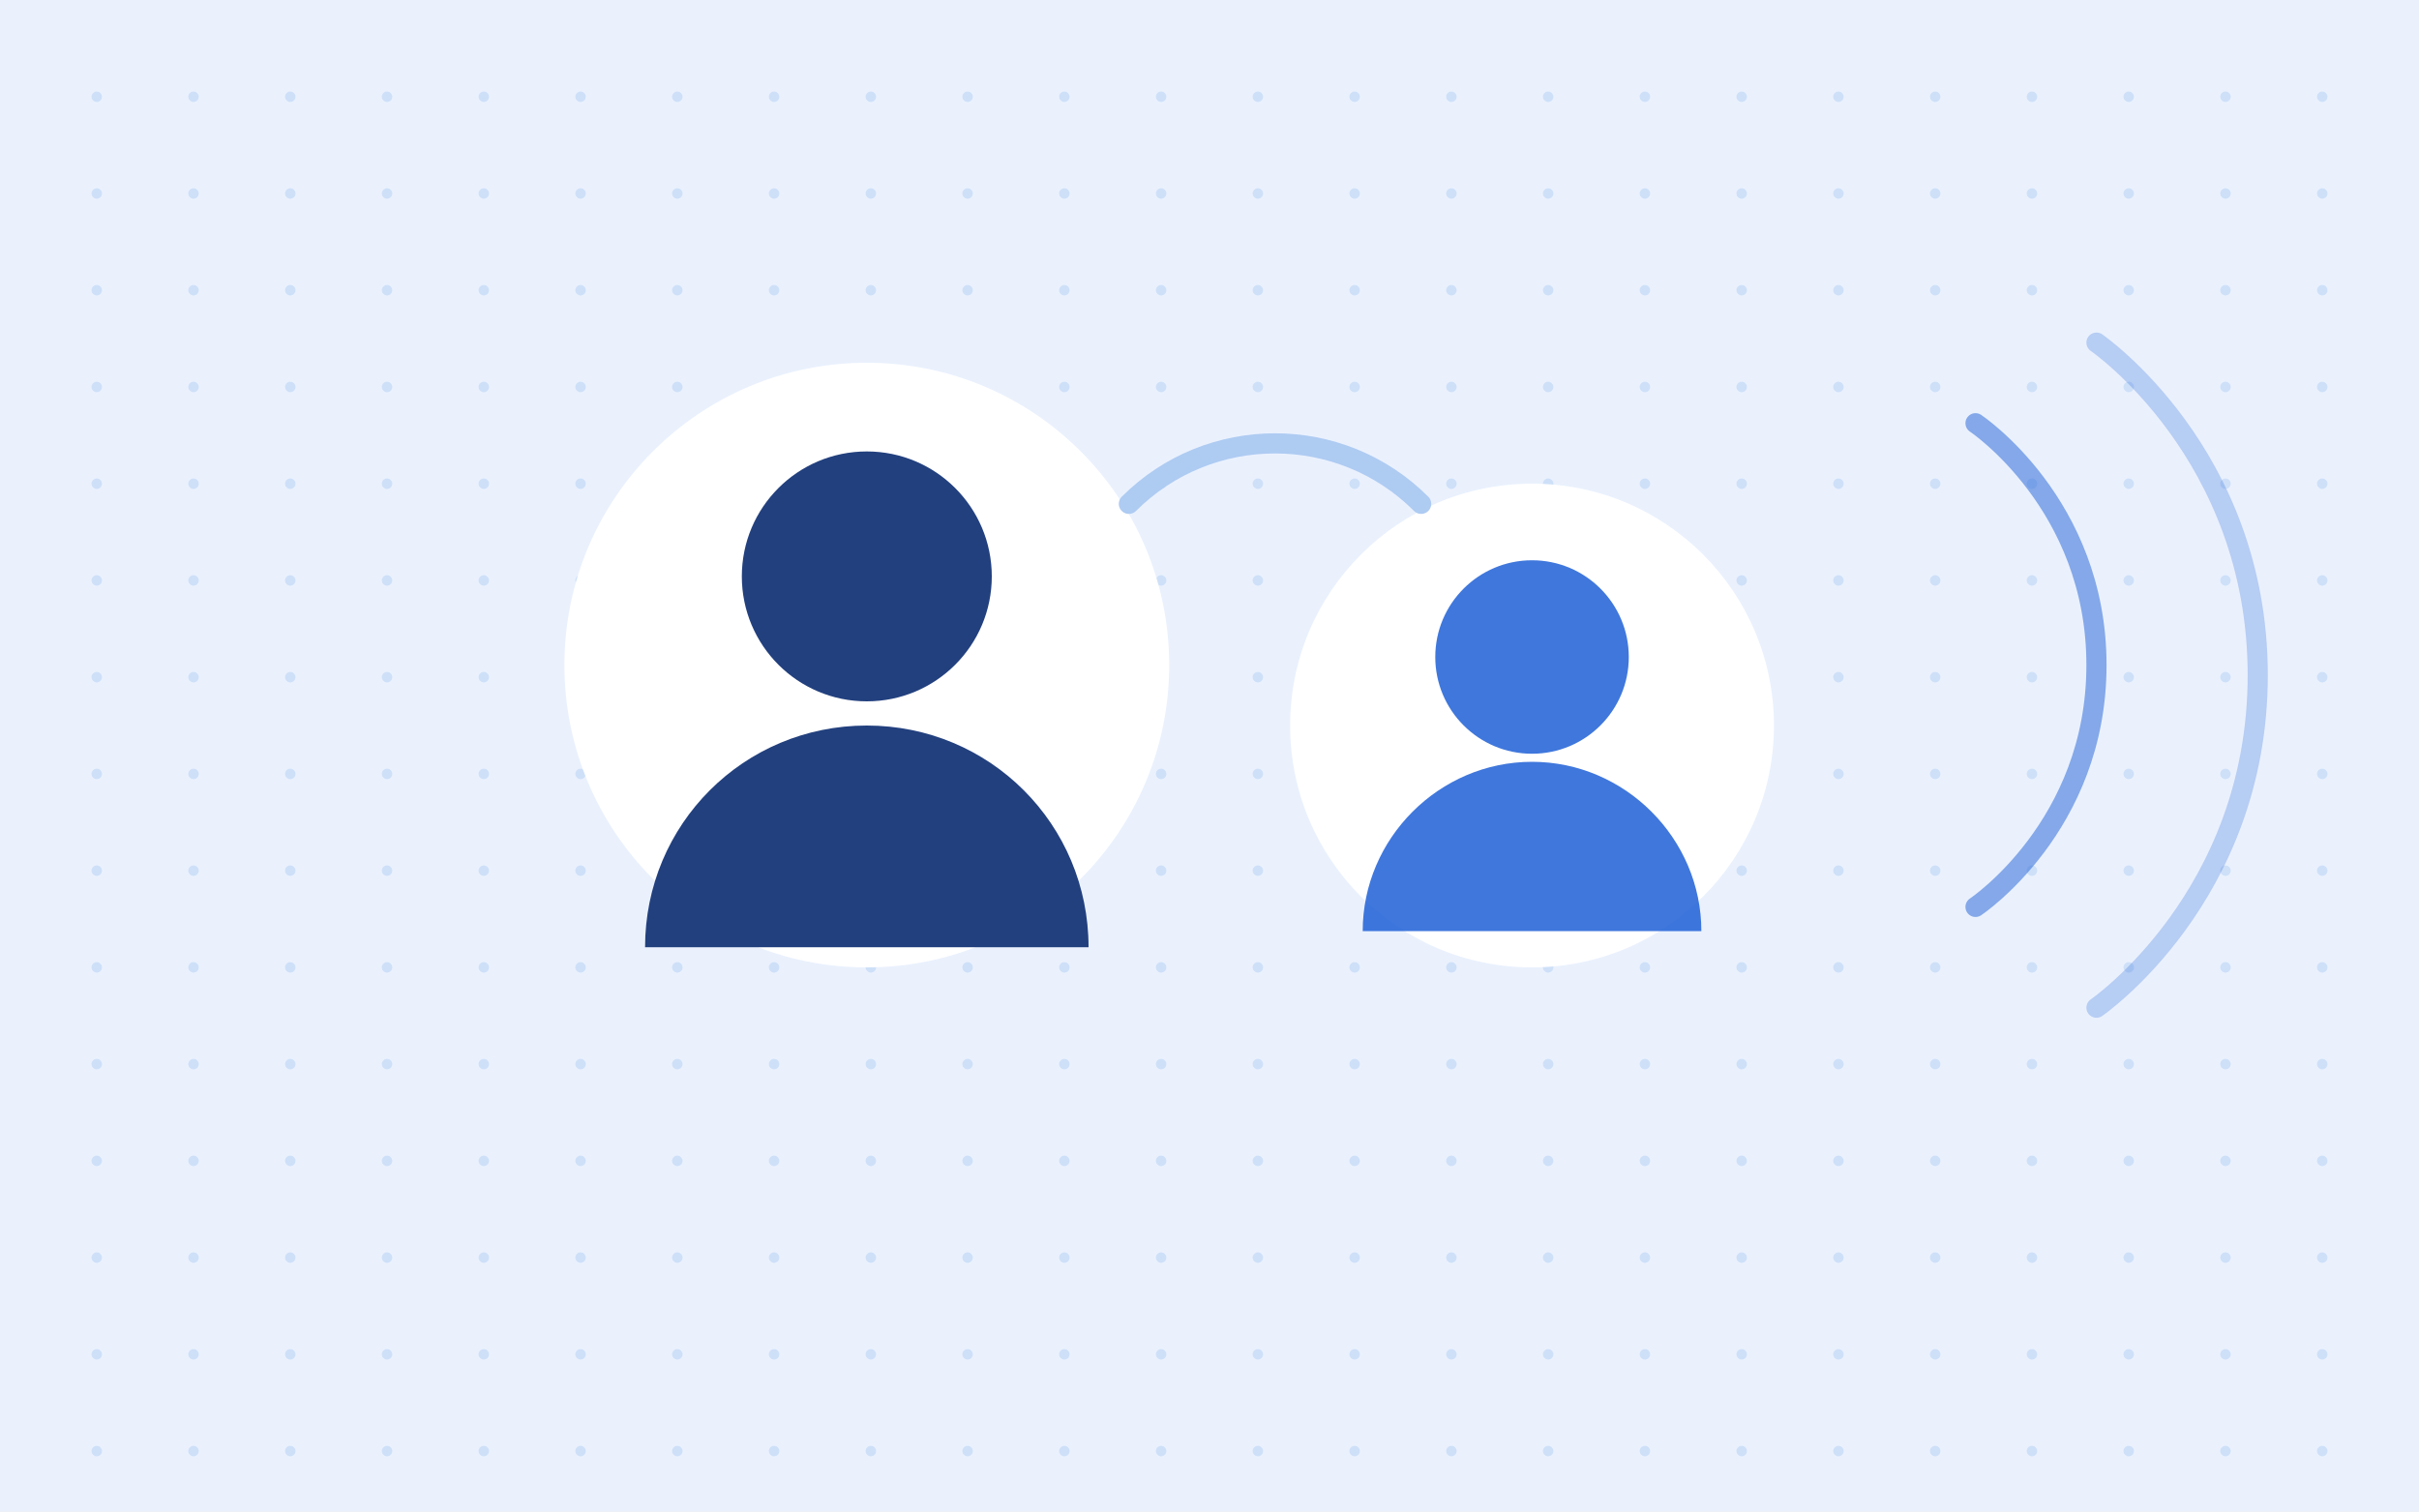
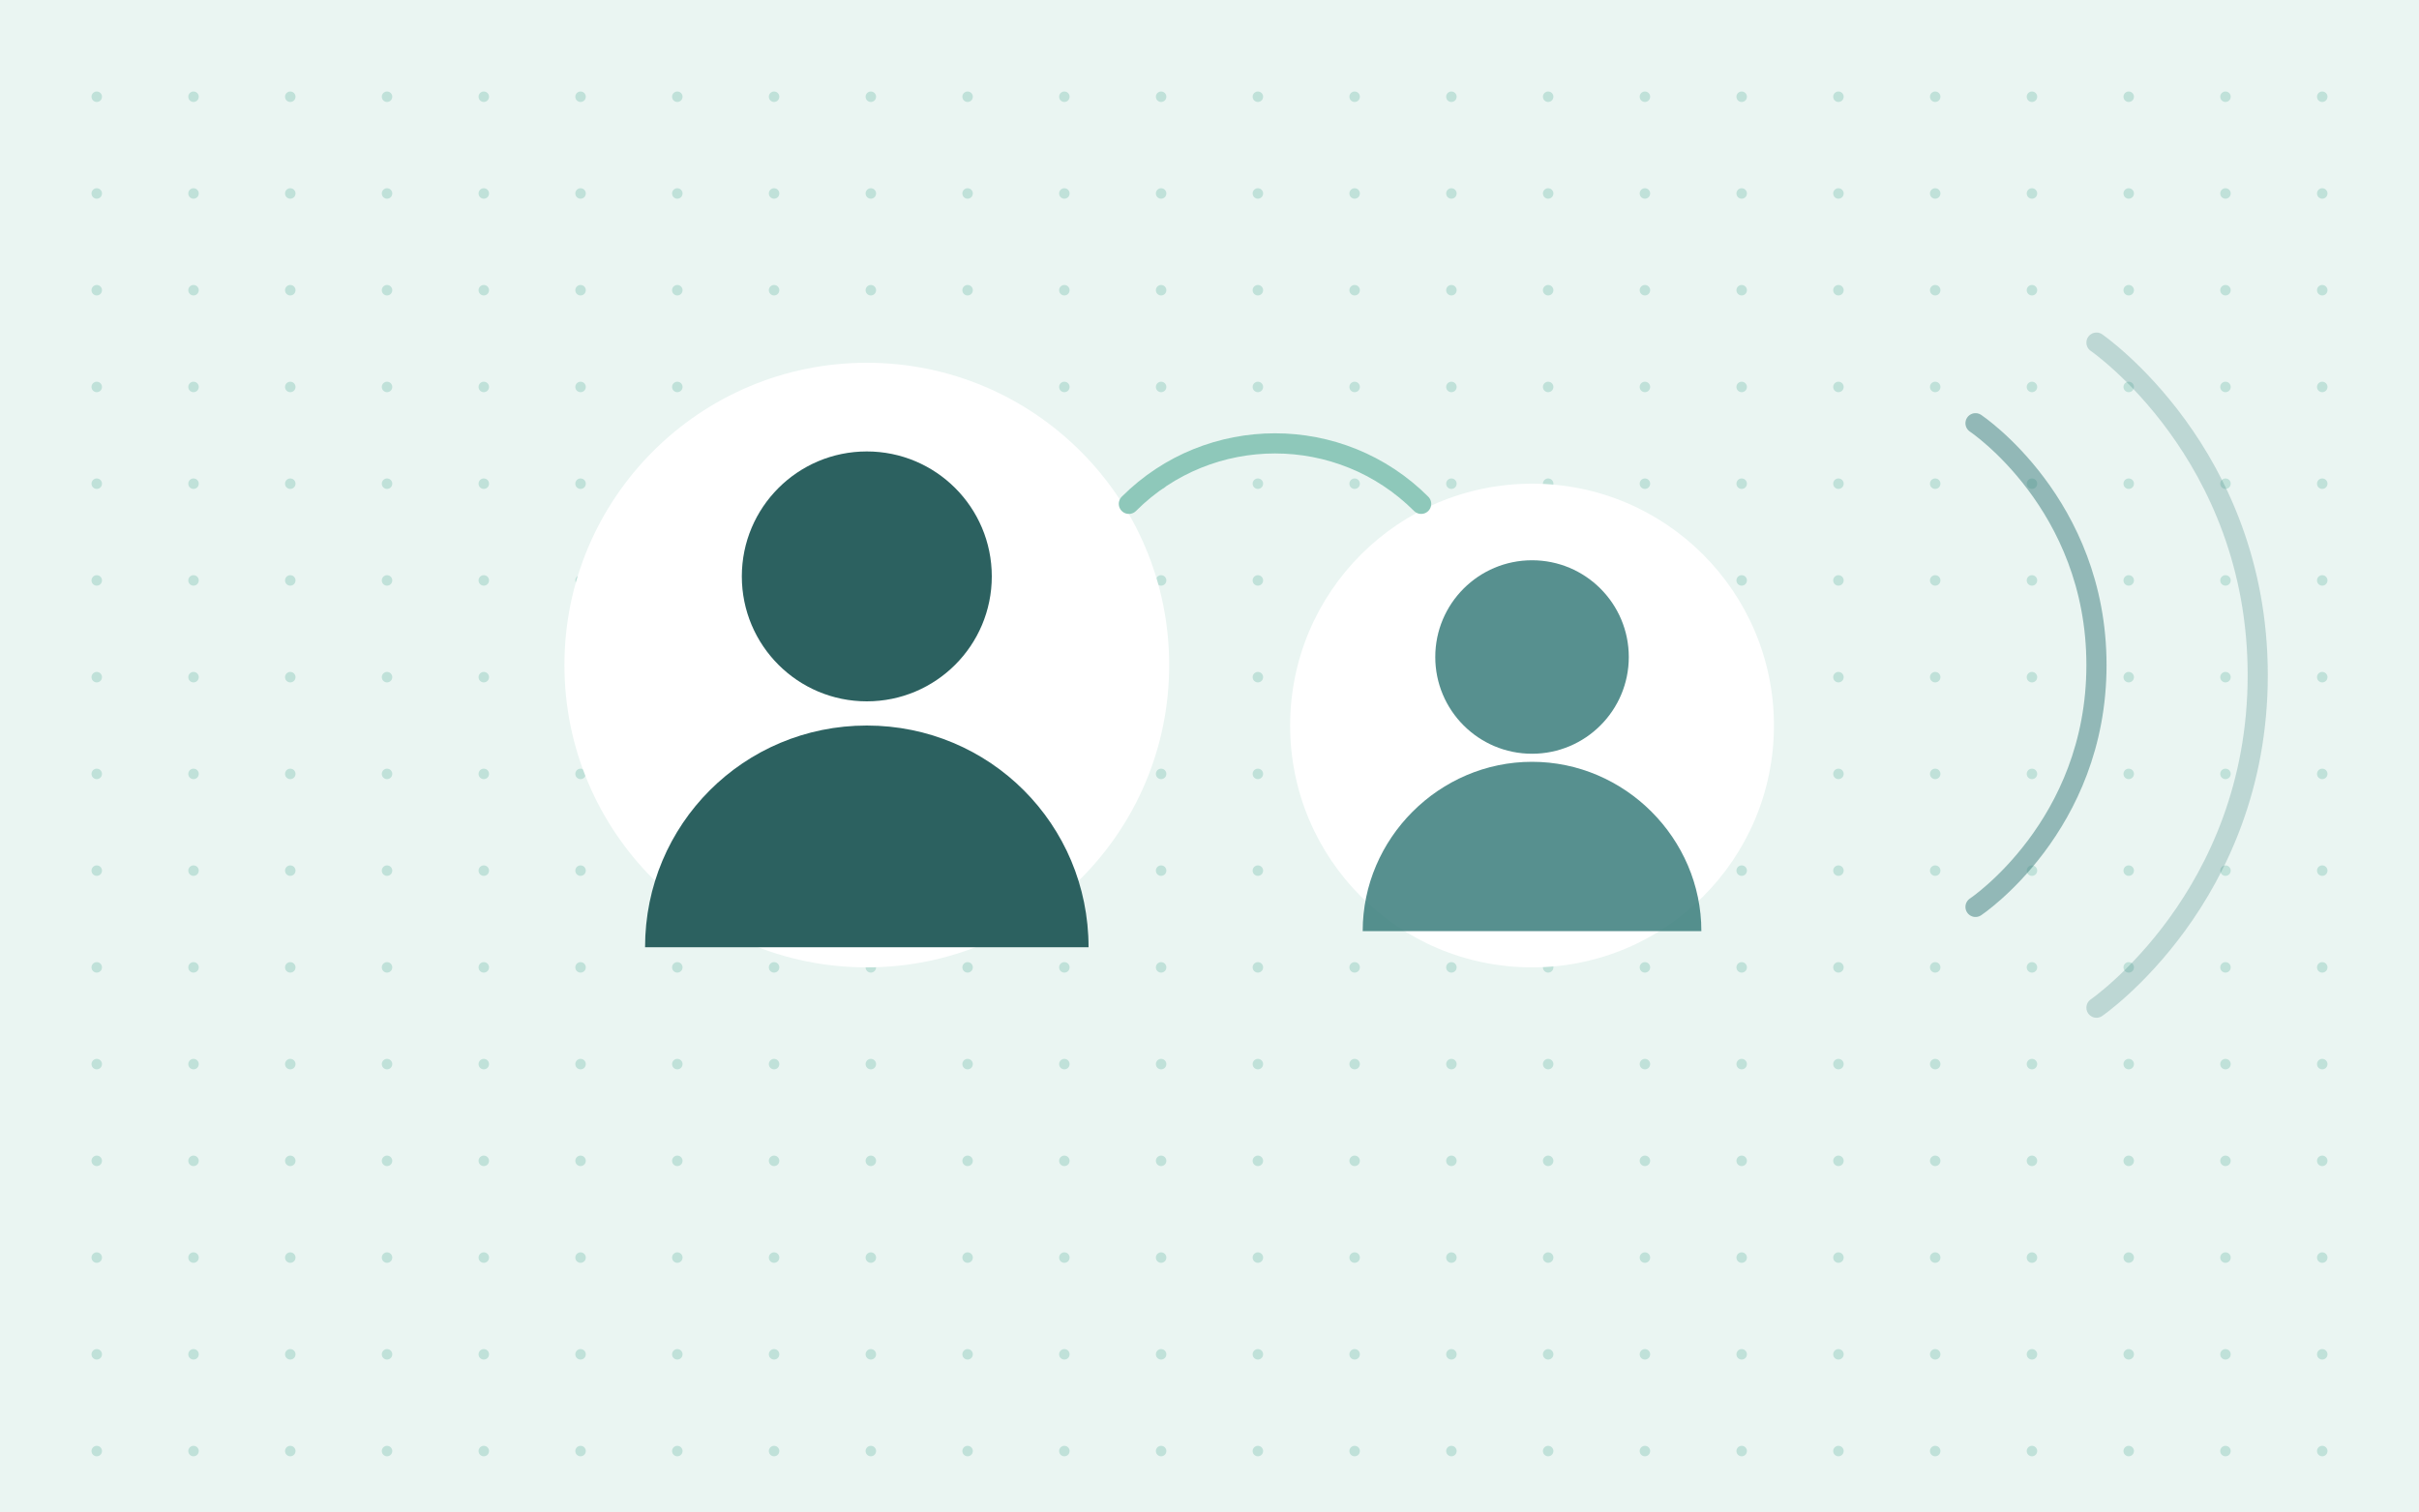
<svg xmlns="http://www.w3.org/2000/svg" viewBox="0 0 1200 750" width="1200" height="750" role="img" aria-label="Иллюстрация">
-   <rect width="1200" height="750" fill="#eaf1fd" />
-   <g fill="#aecbf2" opacity="0.45">
+   <rect width="1200" height="750" fill="#eaf5f2" />
+   <g fill="#8ec8ba" opacity="0.45">
    <circle cx="48" cy="48" r="2.6" />
    <circle cx="96" cy="48" r="2.6" />
    <circle cx="144" cy="48" r="2.6" />
    <circle cx="192" cy="48" r="2.6" />
    <circle cx="240" cy="48" r="2.6" />
    <circle cx="288" cy="48" r="2.6" />
    <circle cx="336" cy="48" r="2.6" />
    <circle cx="384" cy="48" r="2.6" />
    <circle cx="432" cy="48" r="2.6" />
    <circle cx="480" cy="48" r="2.6" />
    <circle cx="528" cy="48" r="2.6" />
    <circle cx="576" cy="48" r="2.6" />
    <circle cx="624" cy="48" r="2.6" />
    <circle cx="672" cy="48" r="2.6" />
    <circle cx="720" cy="48" r="2.6" />
    <circle cx="768" cy="48" r="2.6" />
    <circle cx="816" cy="48" r="2.6" />
    <circle cx="864" cy="48" r="2.6" />
    <circle cx="912" cy="48" r="2.6" />
    <circle cx="960" cy="48" r="2.6" />
    <circle cx="1008" cy="48" r="2.6" />
    <circle cx="1056" cy="48" r="2.6" />
    <circle cx="1104" cy="48" r="2.6" />
    <circle cx="1152" cy="48" r="2.6" />
    <circle cx="48" cy="96" r="2.6" />
    <circle cx="96" cy="96" r="2.6" />
    <circle cx="144" cy="96" r="2.6" />
    <circle cx="192" cy="96" r="2.6" />
    <circle cx="240" cy="96" r="2.6" />
    <circle cx="288" cy="96" r="2.6" />
    <circle cx="336" cy="96" r="2.6" />
    <circle cx="384" cy="96" r="2.6" />
    <circle cx="432" cy="96" r="2.6" />
    <circle cx="480" cy="96" r="2.6" />
    <circle cx="528" cy="96" r="2.6" />
    <circle cx="576" cy="96" r="2.6" />
    <circle cx="624" cy="96" r="2.6" />
    <circle cx="672" cy="96" r="2.6" />
    <circle cx="720" cy="96" r="2.6" />
    <circle cx="768" cy="96" r="2.6" />
    <circle cx="816" cy="96" r="2.6" />
    <circle cx="864" cy="96" r="2.6" />
    <circle cx="912" cy="96" r="2.6" />
    <circle cx="960" cy="96" r="2.6" />
    <circle cx="1008" cy="96" r="2.6" />
    <circle cx="1056" cy="96" r="2.6" />
    <circle cx="1104" cy="96" r="2.6" />
    <circle cx="1152" cy="96" r="2.6" />
    <circle cx="48" cy="144" r="2.6" />
    <circle cx="96" cy="144" r="2.6" />
    <circle cx="144" cy="144" r="2.6" />
    <circle cx="192" cy="144" r="2.6" />
    <circle cx="240" cy="144" r="2.6" />
    <circle cx="288" cy="144" r="2.6" />
    <circle cx="336" cy="144" r="2.6" />
    <circle cx="384" cy="144" r="2.6" />
    <circle cx="432" cy="144" r="2.6" />
    <circle cx="480" cy="144" r="2.6" />
    <circle cx="528" cy="144" r="2.6" />
    <circle cx="576" cy="144" r="2.6" />
    <circle cx="624" cy="144" r="2.6" />
    <circle cx="672" cy="144" r="2.6" />
    <circle cx="720" cy="144" r="2.6" />
    <circle cx="768" cy="144" r="2.6" />
    <circle cx="816" cy="144" r="2.6" />
    <circle cx="864" cy="144" r="2.6" />
    <circle cx="912" cy="144" r="2.6" />
    <circle cx="960" cy="144" r="2.6" />
    <circle cx="1008" cy="144" r="2.6" />
    <circle cx="1056" cy="144" r="2.6" />
    <circle cx="1104" cy="144" r="2.6" />
    <circle cx="1152" cy="144" r="2.6" />
    <circle cx="48" cy="192" r="2.6" />
    <circle cx="96" cy="192" r="2.6" />
    <circle cx="144" cy="192" r="2.6" />
    <circle cx="192" cy="192" r="2.6" />
    <circle cx="240" cy="192" r="2.6" />
    <circle cx="288" cy="192" r="2.6" />
    <circle cx="336" cy="192" r="2.6" />
    <circle cx="384" cy="192" r="2.6" />
    <circle cx="432" cy="192" r="2.6" />
    <circle cx="480" cy="192" r="2.6" />
    <circle cx="528" cy="192" r="2.6" />
    <circle cx="576" cy="192" r="2.6" />
    <circle cx="624" cy="192" r="2.6" />
    <circle cx="672" cy="192" r="2.6" />
    <circle cx="720" cy="192" r="2.6" />
    <circle cx="768" cy="192" r="2.6" />
    <circle cx="816" cy="192" r="2.6" />
    <circle cx="864" cy="192" r="2.6" />
    <circle cx="912" cy="192" r="2.6" />
    <circle cx="960" cy="192" r="2.6" />
    <circle cx="1008" cy="192" r="2.6" />
    <circle cx="1056" cy="192" r="2.6" />
    <circle cx="1104" cy="192" r="2.6" />
    <circle cx="1152" cy="192" r="2.6" />
    <circle cx="48" cy="240" r="2.6" />
    <circle cx="96" cy="240" r="2.6" />
    <circle cx="144" cy="240" r="2.6" />
    <circle cx="192" cy="240" r="2.6" />
    <circle cx="240" cy="240" r="2.6" />
    <circle cx="288" cy="240" r="2.6" />
    <circle cx="336" cy="240" r="2.6" />
    <circle cx="384" cy="240" r="2.6" />
    <circle cx="432" cy="240" r="2.6" />
    <circle cx="480" cy="240" r="2.6" />
    <circle cx="528" cy="240" r="2.6" />
    <circle cx="576" cy="240" r="2.6" />
    <circle cx="624" cy="240" r="2.6" />
    <circle cx="672" cy="240" r="2.6" />
    <circle cx="720" cy="240" r="2.6" />
    <circle cx="768" cy="240" r="2.6" />
    <circle cx="816" cy="240" r="2.6" />
    <circle cx="864" cy="240" r="2.6" />
    <circle cx="912" cy="240" r="2.6" />
    <circle cx="960" cy="240" r="2.6" />
    <circle cx="1008" cy="240" r="2.6" />
    <circle cx="1056" cy="240" r="2.6" />
    <circle cx="1104" cy="240" r="2.6" />
    <circle cx="1152" cy="240" r="2.6" />
    <circle cx="48" cy="288" r="2.6" />
    <circle cx="96" cy="288" r="2.6" />
    <circle cx="144" cy="288" r="2.6" />
    <circle cx="192" cy="288" r="2.6" />
    <circle cx="240" cy="288" r="2.6" />
    <circle cx="288" cy="288" r="2.6" />
    <circle cx="336" cy="288" r="2.6" />
    <circle cx="384" cy="288" r="2.6" />
    <circle cx="432" cy="288" r="2.6" />
    <circle cx="480" cy="288" r="2.6" />
    <circle cx="528" cy="288" r="2.6" />
    <circle cx="576" cy="288" r="2.6" />
    <circle cx="624" cy="288" r="2.6" />
    <circle cx="672" cy="288" r="2.6" />
    <circle cx="720" cy="288" r="2.6" />
    <circle cx="768" cy="288" r="2.6" />
    <circle cx="816" cy="288" r="2.6" />
    <circle cx="864" cy="288" r="2.6" />
    <circle cx="912" cy="288" r="2.6" />
    <circle cx="960" cy="288" r="2.6" />
    <circle cx="1008" cy="288" r="2.6" />
    <circle cx="1056" cy="288" r="2.6" />
    <circle cx="1104" cy="288" r="2.6" />
    <circle cx="1152" cy="288" r="2.6" />
    <circle cx="48" cy="336" r="2.6" />
    <circle cx="96" cy="336" r="2.6" />
    <circle cx="144" cy="336" r="2.6" />
    <circle cx="192" cy="336" r="2.6" />
    <circle cx="240" cy="336" r="2.6" />
    <circle cx="288" cy="336" r="2.6" />
    <circle cx="336" cy="336" r="2.6" />
    <circle cx="384" cy="336" r="2.6" />
    <circle cx="432" cy="336" r="2.6" />
    <circle cx="480" cy="336" r="2.6" />
    <circle cx="528" cy="336" r="2.6" />
    <circle cx="576" cy="336" r="2.6" />
    <circle cx="624" cy="336" r="2.6" />
    <circle cx="672" cy="336" r="2.6" />
    <circle cx="720" cy="336" r="2.6" />
    <circle cx="768" cy="336" r="2.6" />
    <circle cx="816" cy="336" r="2.6" />
    <circle cx="864" cy="336" r="2.6" />
    <circle cx="912" cy="336" r="2.6" />
    <circle cx="960" cy="336" r="2.6" />
    <circle cx="1008" cy="336" r="2.6" />
    <circle cx="1056" cy="336" r="2.6" />
    <circle cx="1104" cy="336" r="2.6" />
    <circle cx="1152" cy="336" r="2.6" />
    <circle cx="48" cy="384" r="2.6" />
    <circle cx="96" cy="384" r="2.6" />
    <circle cx="144" cy="384" r="2.6" />
    <circle cx="192" cy="384" r="2.6" />
    <circle cx="240" cy="384" r="2.6" />
    <circle cx="288" cy="384" r="2.6" />
    <circle cx="336" cy="384" r="2.6" />
    <circle cx="384" cy="384" r="2.6" />
    <circle cx="432" cy="384" r="2.6" />
    <circle cx="480" cy="384" r="2.6" />
    <circle cx="528" cy="384" r="2.6" />
    <circle cx="576" cy="384" r="2.6" />
    <circle cx="624" cy="384" r="2.6" />
    <circle cx="672" cy="384" r="2.6" />
    <circle cx="720" cy="384" r="2.6" />
    <circle cx="768" cy="384" r="2.6" />
    <circle cx="816" cy="384" r="2.6" />
    <circle cx="864" cy="384" r="2.6" />
    <circle cx="912" cy="384" r="2.6" />
    <circle cx="960" cy="384" r="2.6" />
    <circle cx="1008" cy="384" r="2.6" />
    <circle cx="1056" cy="384" r="2.6" />
    <circle cx="1104" cy="384" r="2.6" />
    <circle cx="1152" cy="384" r="2.6" />
    <circle cx="48" cy="432" r="2.6" />
    <circle cx="96" cy="432" r="2.6" />
    <circle cx="144" cy="432" r="2.6" />
    <circle cx="192" cy="432" r="2.6" />
    <circle cx="240" cy="432" r="2.6" />
    <circle cx="288" cy="432" r="2.6" />
    <circle cx="336" cy="432" r="2.6" />
    <circle cx="384" cy="432" r="2.6" />
    <circle cx="432" cy="432" r="2.6" />
    <circle cx="480" cy="432" r="2.6" />
    <circle cx="528" cy="432" r="2.6" />
    <circle cx="576" cy="432" r="2.6" />
    <circle cx="624" cy="432" r="2.6" />
    <circle cx="672" cy="432" r="2.6" />
    <circle cx="720" cy="432" r="2.6" />
    <circle cx="768" cy="432" r="2.6" />
    <circle cx="816" cy="432" r="2.6" />
    <circle cx="864" cy="432" r="2.6" />
    <circle cx="912" cy="432" r="2.6" />
    <circle cx="960" cy="432" r="2.6" />
    <circle cx="1008" cy="432" r="2.6" />
    <circle cx="1056" cy="432" r="2.6" />
    <circle cx="1104" cy="432" r="2.6" />
    <circle cx="1152" cy="432" r="2.6" />
    <circle cx="48" cy="480" r="2.6" />
    <circle cx="96" cy="480" r="2.6" />
    <circle cx="144" cy="480" r="2.6" />
    <circle cx="192" cy="480" r="2.6" />
    <circle cx="240" cy="480" r="2.6" />
    <circle cx="288" cy="480" r="2.6" />
    <circle cx="336" cy="480" r="2.6" />
    <circle cx="384" cy="480" r="2.6" />
    <circle cx="432" cy="480" r="2.6" />
    <circle cx="480" cy="480" r="2.6" />
    <circle cx="528" cy="480" r="2.6" />
    <circle cx="576" cy="480" r="2.6" />
    <circle cx="624" cy="480" r="2.6" />
    <circle cx="672" cy="480" r="2.6" />
    <circle cx="720" cy="480" r="2.6" />
    <circle cx="768" cy="480" r="2.6" />
    <circle cx="816" cy="480" r="2.6" />
    <circle cx="864" cy="480" r="2.6" />
    <circle cx="912" cy="480" r="2.6" />
    <circle cx="960" cy="480" r="2.6" />
    <circle cx="1008" cy="480" r="2.6" />
    <circle cx="1056" cy="480" r="2.6" />
    <circle cx="1104" cy="480" r="2.6" />
    <circle cx="1152" cy="480" r="2.6" />
    <circle cx="48" cy="528" r="2.6" />
    <circle cx="96" cy="528" r="2.6" />
    <circle cx="144" cy="528" r="2.6" />
    <circle cx="192" cy="528" r="2.6" />
    <circle cx="240" cy="528" r="2.6" />
    <circle cx="288" cy="528" r="2.6" />
    <circle cx="336" cy="528" r="2.6" />
    <circle cx="384" cy="528" r="2.6" />
    <circle cx="432" cy="528" r="2.6" />
    <circle cx="480" cy="528" r="2.6" />
    <circle cx="528" cy="528" r="2.6" />
    <circle cx="576" cy="528" r="2.6" />
    <circle cx="624" cy="528" r="2.6" />
    <circle cx="672" cy="528" r="2.6" />
    <circle cx="720" cy="528" r="2.6" />
    <circle cx="768" cy="528" r="2.6" />
    <circle cx="816" cy="528" r="2.6" />
    <circle cx="864" cy="528" r="2.6" />
    <circle cx="912" cy="528" r="2.6" />
    <circle cx="960" cy="528" r="2.6" />
    <circle cx="1008" cy="528" r="2.6" />
    <circle cx="1056" cy="528" r="2.6" />
    <circle cx="1104" cy="528" r="2.6" />
    <circle cx="1152" cy="528" r="2.6" />
    <circle cx="48" cy="576" r="2.6" />
    <circle cx="96" cy="576" r="2.6" />
    <circle cx="144" cy="576" r="2.6" />
    <circle cx="192" cy="576" r="2.6" />
    <circle cx="240" cy="576" r="2.6" />
    <circle cx="288" cy="576" r="2.6" />
    <circle cx="336" cy="576" r="2.6" />
    <circle cx="384" cy="576" r="2.6" />
    <circle cx="432" cy="576" r="2.6" />
    <circle cx="480" cy="576" r="2.6" />
    <circle cx="528" cy="576" r="2.6" />
    <circle cx="576" cy="576" r="2.6" />
    <circle cx="624" cy="576" r="2.6" />
    <circle cx="672" cy="576" r="2.6" />
    <circle cx="720" cy="576" r="2.6" />
    <circle cx="768" cy="576" r="2.6" />
    <circle cx="816" cy="576" r="2.6" />
    <circle cx="864" cy="576" r="2.6" />
    <circle cx="912" cy="576" r="2.6" />
    <circle cx="960" cy="576" r="2.6" />
    <circle cx="1008" cy="576" r="2.6" />
    <circle cx="1056" cy="576" r="2.6" />
    <circle cx="1104" cy="576" r="2.6" />
    <circle cx="1152" cy="576" r="2.6" />
    <circle cx="48" cy="624" r="2.6" />
    <circle cx="96" cy="624" r="2.6" />
    <circle cx="144" cy="624" r="2.6" />
    <circle cx="192" cy="624" r="2.6" />
    <circle cx="240" cy="624" r="2.6" />
    <circle cx="288" cy="624" r="2.6" />
    <circle cx="336" cy="624" r="2.6" />
    <circle cx="384" cy="624" r="2.6" />
    <circle cx="432" cy="624" r="2.6" />
    <circle cx="480" cy="624" r="2.6" />
    <circle cx="528" cy="624" r="2.6" />
    <circle cx="576" cy="624" r="2.6" />
    <circle cx="624" cy="624" r="2.6" />
    <circle cx="672" cy="624" r="2.6" />
    <circle cx="720" cy="624" r="2.6" />
    <circle cx="768" cy="624" r="2.6" />
    <circle cx="816" cy="624" r="2.6" />
    <circle cx="864" cy="624" r="2.6" />
    <circle cx="912" cy="624" r="2.6" />
    <circle cx="960" cy="624" r="2.6" />
    <circle cx="1008" cy="624" r="2.6" />
    <circle cx="1056" cy="624" r="2.6" />
    <circle cx="1104" cy="624" r="2.6" />
    <circle cx="1152" cy="624" r="2.6" />
    <circle cx="48" cy="672" r="2.6" />
    <circle cx="96" cy="672" r="2.6" />
    <circle cx="144" cy="672" r="2.6" />
    <circle cx="192" cy="672" r="2.6" />
    <circle cx="240" cy="672" r="2.6" />
    <circle cx="288" cy="672" r="2.6" />
    <circle cx="336" cy="672" r="2.6" />
    <circle cx="384" cy="672" r="2.6" />
    <circle cx="432" cy="672" r="2.6" />
    <circle cx="480" cy="672" r="2.6" />
    <circle cx="528" cy="672" r="2.6" />
    <circle cx="576" cy="672" r="2.6" />
    <circle cx="624" cy="672" r="2.6" />
    <circle cx="672" cy="672" r="2.6" />
    <circle cx="720" cy="672" r="2.6" />
    <circle cx="768" cy="672" r="2.6" />
    <circle cx="816" cy="672" r="2.6" />
    <circle cx="864" cy="672" r="2.6" />
    <circle cx="912" cy="672" r="2.6" />
    <circle cx="960" cy="672" r="2.6" />
    <circle cx="1008" cy="672" r="2.6" />
    <circle cx="1056" cy="672" r="2.6" />
    <circle cx="1104" cy="672" r="2.6" />
    <circle cx="1152" cy="672" r="2.6" />
    <circle cx="48" cy="720" r="2.6" />
    <circle cx="96" cy="720" r="2.6" />
    <circle cx="144" cy="720" r="2.6" />
    <circle cx="192" cy="720" r="2.6" />
    <circle cx="240" cy="720" r="2.6" />
    <circle cx="288" cy="720" r="2.6" />
    <circle cx="336" cy="720" r="2.6" />
    <circle cx="384" cy="720" r="2.6" />
    <circle cx="432" cy="720" r="2.6" />
    <circle cx="480" cy="720" r="2.6" />
    <circle cx="528" cy="720" r="2.6" />
    <circle cx="576" cy="720" r="2.6" />
    <circle cx="624" cy="720" r="2.6" />
    <circle cx="672" cy="720" r="2.6" />
    <circle cx="720" cy="720" r="2.6" />
    <circle cx="768" cy="720" r="2.6" />
    <circle cx="816" cy="720" r="2.6" />
    <circle cx="864" cy="720" r="2.6" />
    <circle cx="912" cy="720" r="2.6" />
    <circle cx="960" cy="720" r="2.6" />
    <circle cx="1008" cy="720" r="2.6" />
    <circle cx="1056" cy="720" r="2.6" />
    <circle cx="1104" cy="720" r="2.6" />
    <circle cx="1152" cy="720" r="2.6" />
  </g>
  <circle cx="430" cy="330" r="150" fill="#ffffff" />
-   <g fill="#22407e">
+   <g fill="#2c6160">
    <circle cx="430" cy="286" r="62" />
    <path d="M320 470c0-61 49-110 110-110s110 49 110 110z" />
  </g>
  <circle cx="760" cy="360" r="120" fill="#ffffff" />
-   <g fill="#1d5fd6" opacity=".85">
+   <g fill="#397c7b" opacity=".85">
    <circle cx="760" cy="326" r="48" />
    <path d="M676 462c0-46 38-84 84-84s84 38 84 84z" />
  </g>
-   <path d="M560 250c40-40 105-40 145 0" fill="none" stroke="#aecbf2" stroke-width="10" stroke-linecap="round" />
-   <path d="M980 210c0 0 60 40 60 120s-60 120-60 120" fill="none" stroke="#1d5fd6" stroke-width="10" stroke-linecap="round" opacity=".5" />
-   <path d="M1040 170c0 0 80 55 80 165s-80 165-80 165" fill="none" stroke="#1d5fd6" stroke-width="10" stroke-linecap="round" opacity=".25" />
+   <path d="M560 250c40-40 105-40 145 0" fill="none" stroke="#8ec8ba" stroke-width="10" stroke-linecap="round" />
+   <path d="M980 210c0 0 60 40 60 120s-60 120-60 120" fill="none" stroke="#397c7b" stroke-width="10" stroke-linecap="round" opacity=".5" />
+   <path d="M1040 170c0 0 80 55 80 165s-80 165-80 165" fill="none" stroke="#397c7b" stroke-width="10" stroke-linecap="round" opacity=".25" />
</svg>
